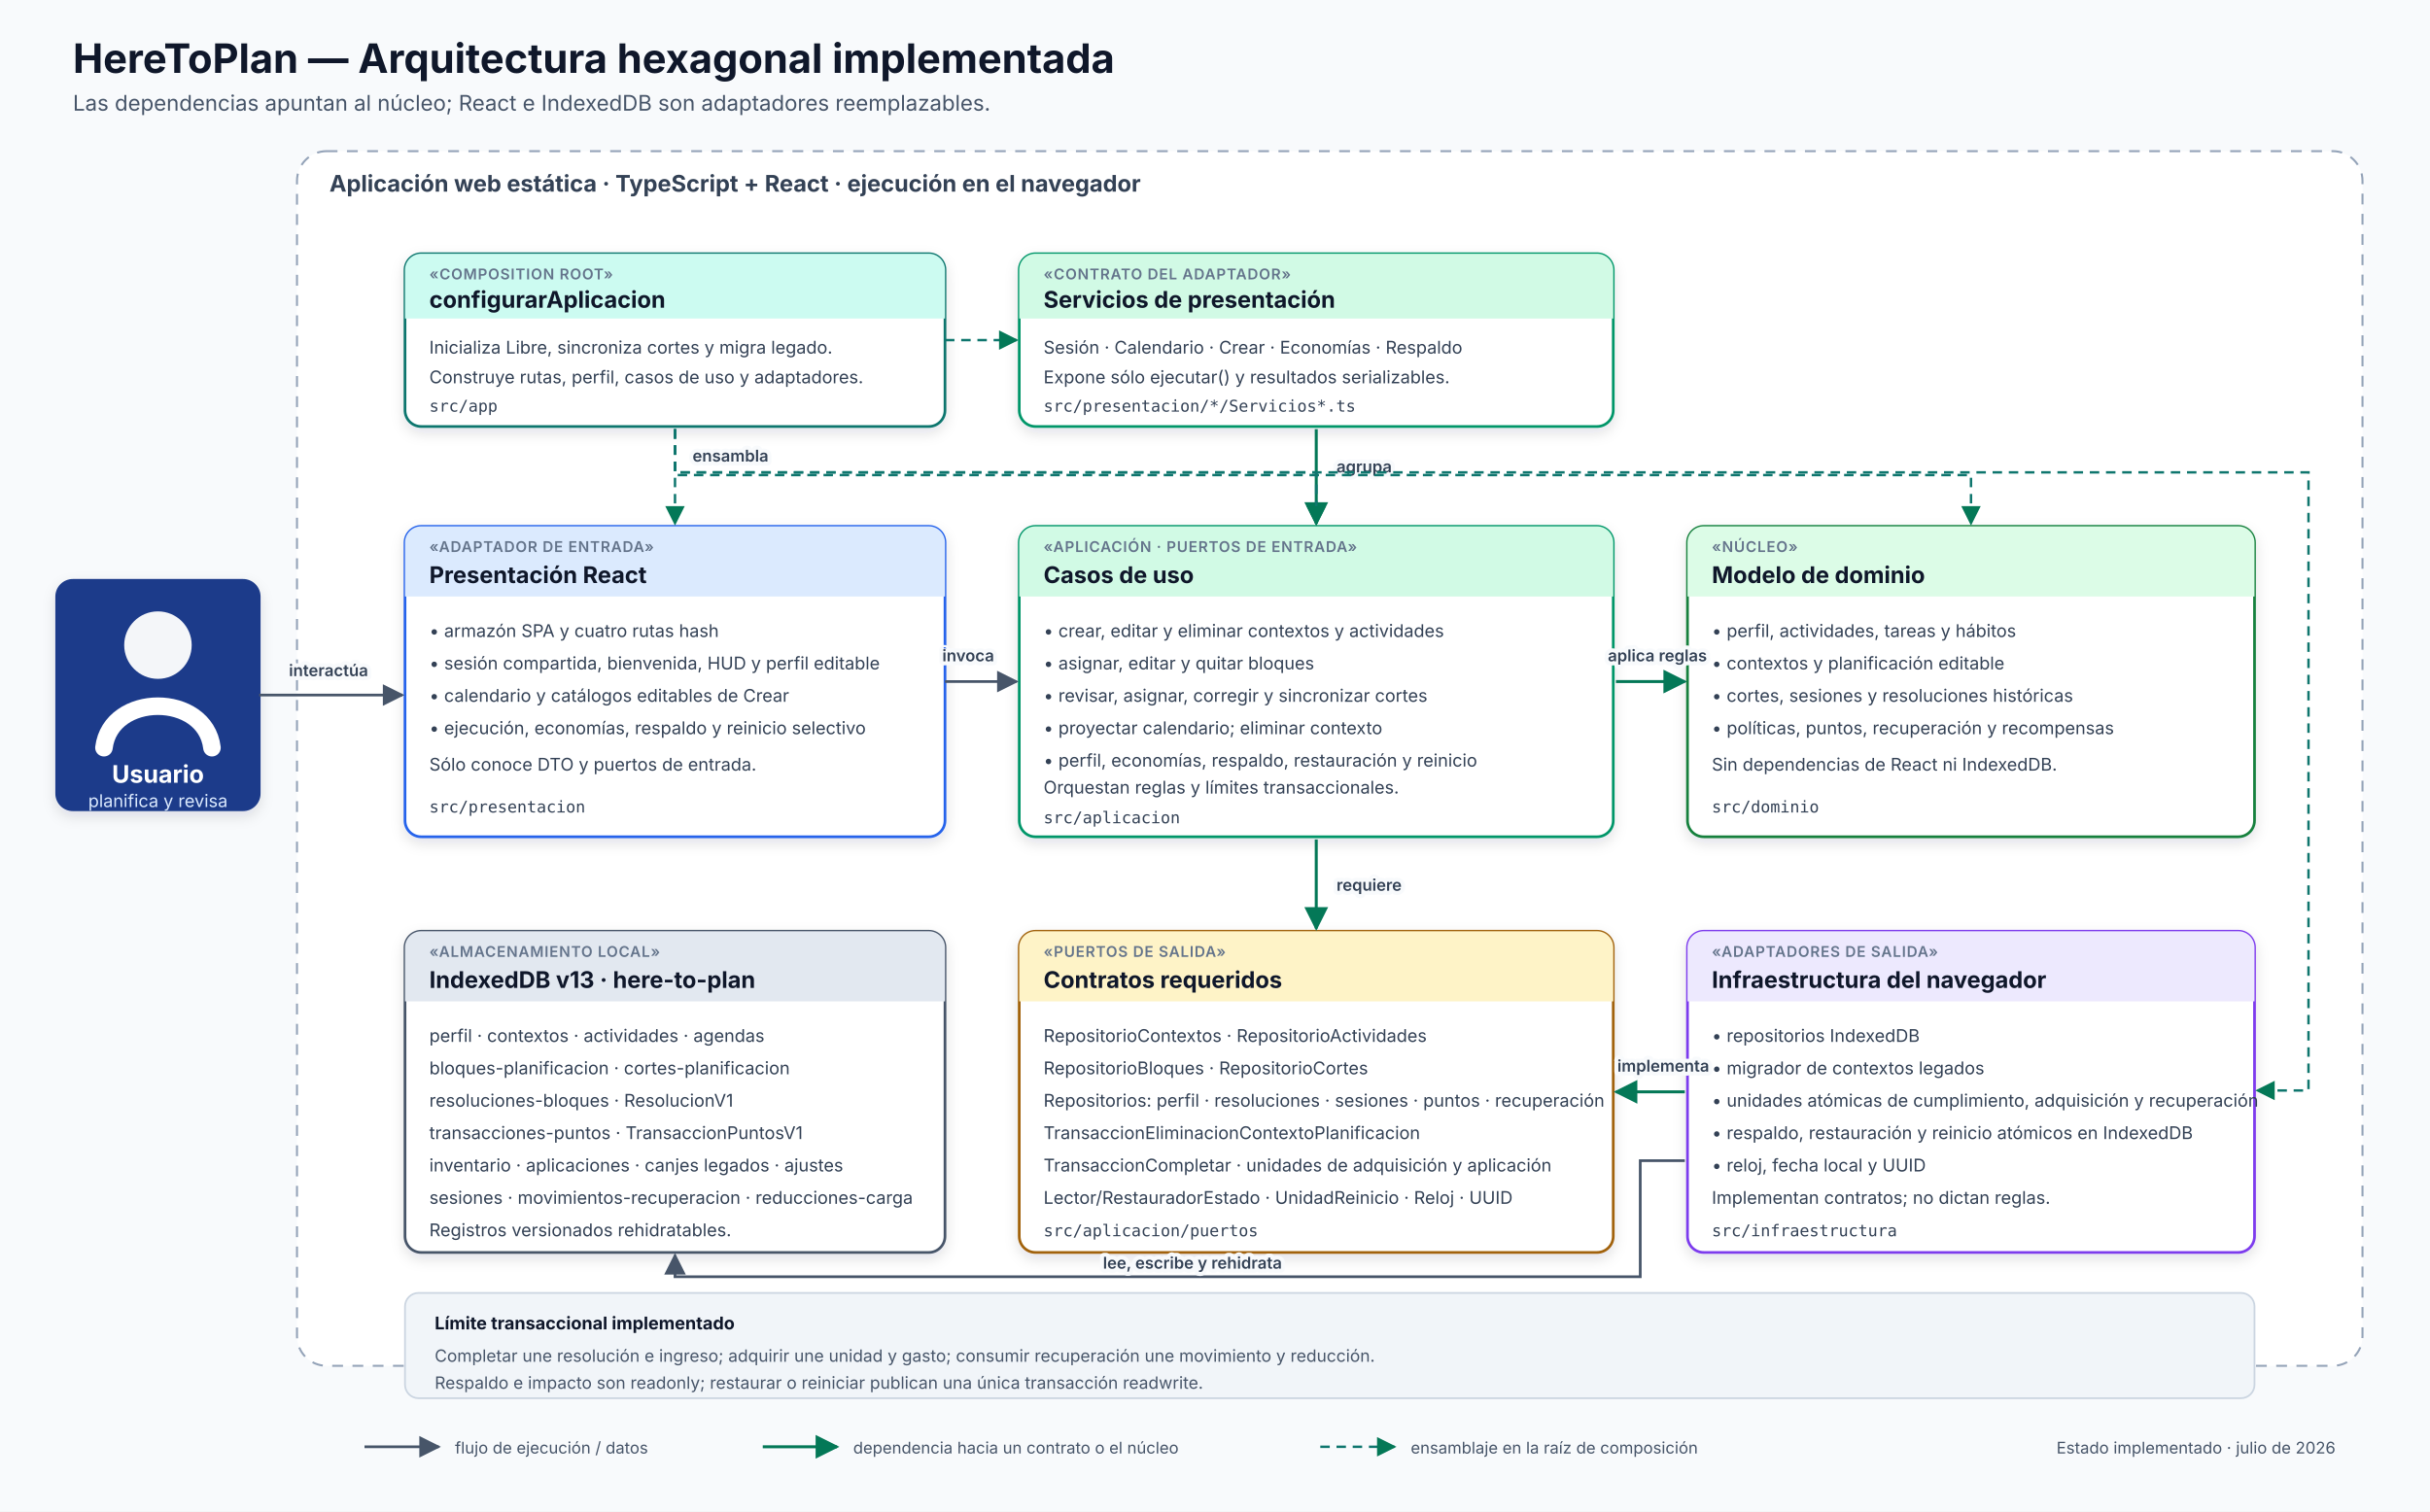
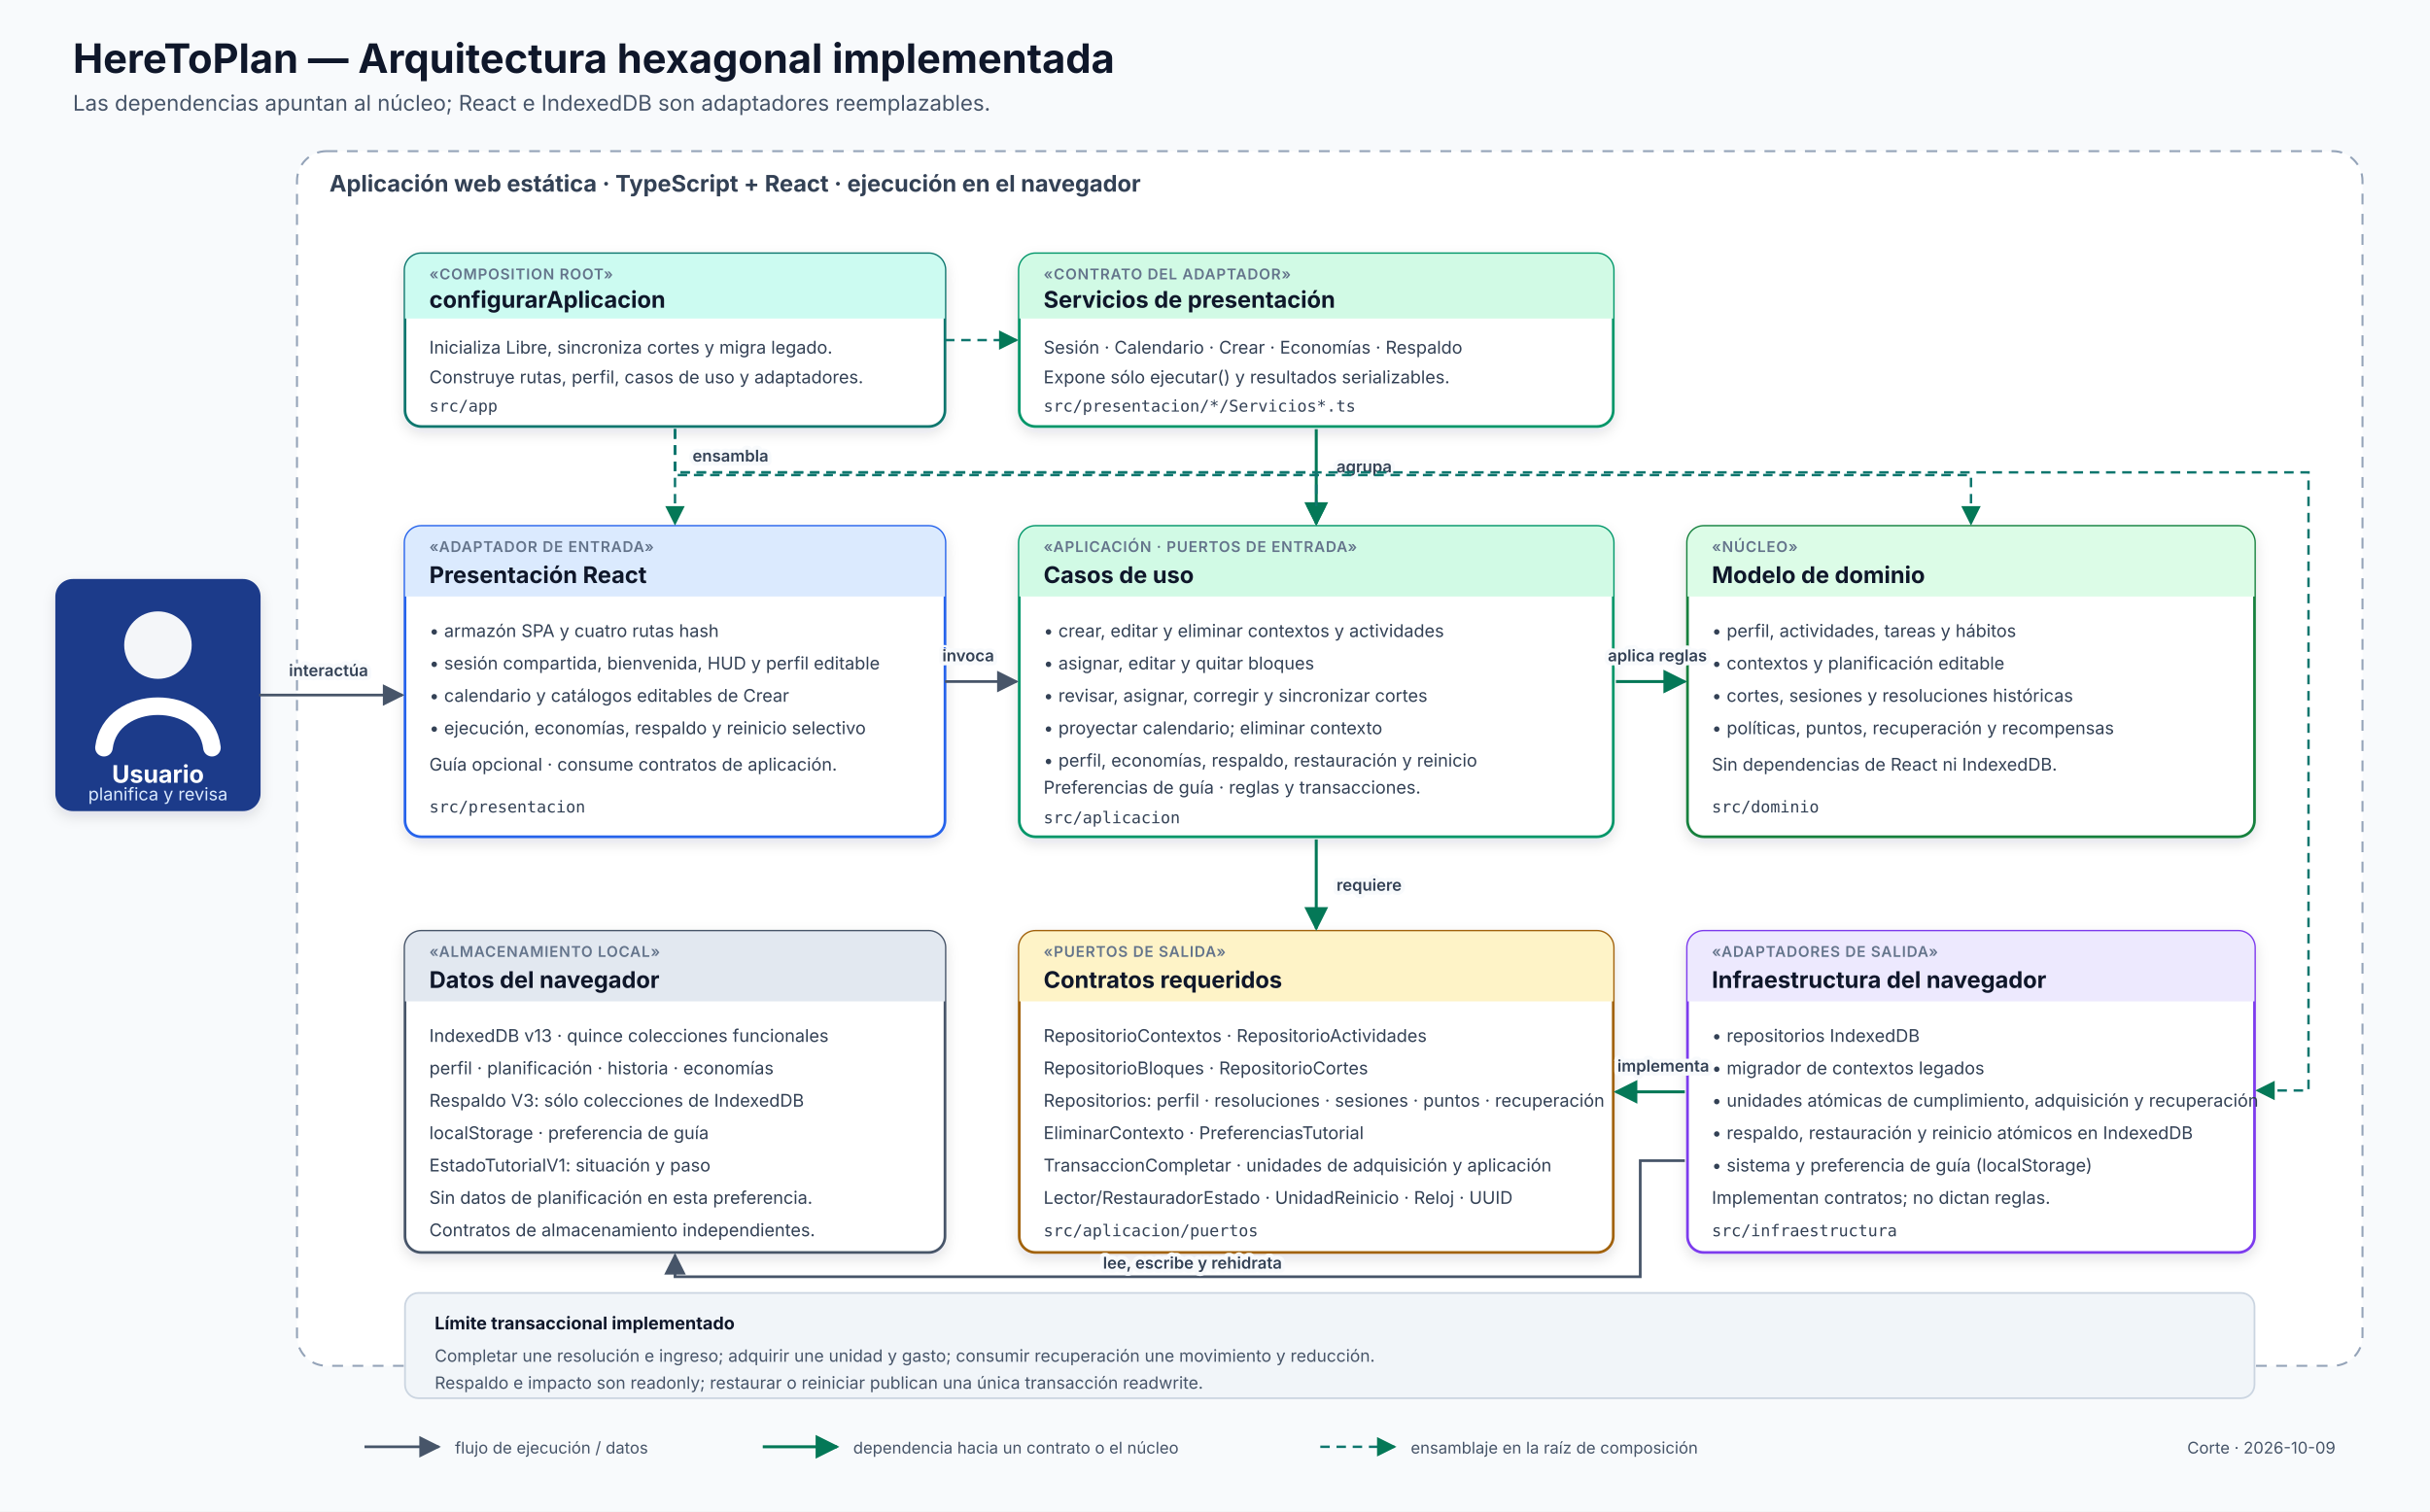
- <svg xmlns="http://www.w3.org/2000/svg" width="1800" height="1120" viewBox="0 0 1800 1120" role="img" aria-labelledby="titulo descripcion">
+ <svg xmlns="http://www.w3.org/2000/svg" width="1800" height="1120" viewBox="0 0 1800 1120" style="max-width:100%;height:auto" role="img" aria-labelledby="titulo descripcion">
  <defs>
    <filter id="sombra" x="-10%" y="-10%" width="120%" height="130%">
      <feDropShadow dx="0" dy="4" stdDeviation="5" flood-color="#0f172a" flood-opacity="0.12" />
    </filter>
    <marker id="flecha" viewBox="0 0 10 10" refX="9" refY="5" markerWidth="8" markerHeight="8" orient="auto-start-reverse">
      <path d="M 0 0 L 10 5 L 0 10 z" fill="#475569" />
    </marker>
    <marker id="flecha-verde" viewBox="0 0 10 10" refX="9" refY="5" markerWidth="8" markerHeight="8" orient="auto-start-reverse">
      <path d="M 0 0 L 10 5 L 0 10 z" fill="#047857" />
    </marker>
    <style>
      .fondo { fill: #f8fafc; }
      .titulo { font: 700 30px Inter, Segoe UI, sans-serif; fill: #0f172a; }
      .subtitulo { font: 400 16px Inter, Segoe UI, sans-serif; fill: #475569; }
      .limite { fill: #ffffff; stroke: #94a3b8; stroke-width: 1.5; stroke-dasharray: 8 7; rx: 22; }
      .limite-titulo { font: 700 17px Inter, Segoe UI, sans-serif; fill: #334155; }
      .componente { fill: #ffffff; stroke-width: 2; rx: 12; filter: url(#sombra); }
      .usuario { fill: #1e3a8a; stroke: #1e3a8a; }
      .presentacion { stroke: #2563eb; }
      .aplicacion { stroke: #059669; }
      .dominio { stroke: #15803d; }
      .puerto { stroke: #a16207; }
      .adaptador { stroke: #7c3aed; }
      .datos { stroke: #475569; }
      .composicion { stroke: #0f766e; }
      .cabecera-presentacion { fill: #dbeafe; }
      .cabecera-aplicacion { fill: #d1fae5; }
      .cabecera-dominio { fill: #dcfce7; }
      .cabecera-puerto { fill: #fef3c7; }
      .cabecera-adaptador { fill: #ede9fe; }
      .cabecera-datos { fill: #e2e8f0; }
      .cabecera-composicion { fill: #ccfbf1; }
      .estereotipo { font: 600 11px Inter, Segoe UI, sans-serif; fill: #64748b; letter-spacing: 0.05em; }
      .nombre { font: 700 17px Inter, Segoe UI, sans-serif; fill: #0f172a; }
      .nombre-claro { font: 700 18px Inter, Segoe UI, sans-serif; fill: #ffffff; }
      .detalle { font: 400 13px Inter, Segoe UI, sans-serif; fill: #334155; }
      .detalle-claro { font: 400 13px Inter, Segoe UI, sans-serif; fill: #dbeafe; }
      .codigo { font: 400 12px ui-monospace, SFMono-Regular, Consolas, monospace; fill: #334155; }
      .flujo { fill: none; stroke: #475569; stroke-width: 2; marker-end: url(#flecha); }
      .dependencia { fill: none; stroke: #047857; stroke-width: 2.2; marker-end: url(#flecha-verde); }
      .configura { fill: none; stroke: #0f766e; stroke-width: 1.8; stroke-dasharray: 7 5; marker-end: url(#flecha-verde); }
      .etiqueta { font: 600 12px Inter, Segoe UI, sans-serif; fill: #334155; paint-order: stroke; stroke: #f8fafc; stroke-width: 6px; stroke-linejoin: round; }
      .nota { fill: #f1f5f9; stroke: #cbd5e1; stroke-width: 1.3; rx: 10; }
      .nota-titulo { font: 700 13px Inter, Segoe UI, sans-serif; fill: #0f172a; }
      .nota-texto { font: 400 12.5px Inter, Segoe UI, sans-serif; fill: #475569; }
      .leyenda { font: 400 12px Inter, Segoe UI, sans-serif; fill: #475569; }
    </style>
  </defs>
  <rect class="fondo" width="1800" height="1120" />
  <text class="titulo" x="54" y="54">HereToPlan — Arquitectura hexagonal implementada</text>
  <text class="subtitulo" x="54" y="82">Las dependencias apuntan al núcleo; React e IndexedDB son adaptadores reemplazables.</text>
  <rect class="limite" x="220" y="112" width="1530" height="900" />
  <text class="limite-titulo" x="244" y="142">Aplicación web estática · TypeScript + React · ejecución en el navegador</text>
  <g transform="translate(42 430)">
    <rect class="componente usuario" width="150" height="170" rx="18" />
    <circle cx="75" cy="48" r="25" fill="#ffffff" opacity="0.95" />
    <path d="M35 124 C40 83 110 83 115 124" fill="none" stroke="#ffffff" stroke-width="13" stroke-linecap="round" />
    <text class="nombre-claro" x="75" y="150" text-anchor="middle">Usuario</text>
-     <text class="detalle-claro" x="75" y="168" text-anchor="middle">planifica y revisa</text>
+     <text class="detalle-claro" x="75" y="163" text-anchor="middle">planifica y revisa</text>
  </g>
  <g transform="translate(300 188)">
    <rect class="componente composicion" width="400" height="128" />
    <path class="cabecera-composicion" d="M12 0 H388 A12 12 0 0 1 400 12 V48 H0 V12 A12 12 0 0 1 12 0" />
    <text class="estereotipo" x="18" y="19">«COMPOSITION ROOT»</text>
    <text class="nombre" x="18" y="40">configurarAplicacion</text>
    <text class="detalle" x="18" y="74">Inicializa Libre, sincroniza cortes y migra legado.</text>
    <text class="detalle" x="18" y="96">Construye rutas, perfil, casos de uso y adaptadores.</text>
    <text class="codigo" x="18" y="117">src/app</text>
  </g>
  <g transform="translate(300 390)">
    <rect class="componente presentacion" width="400" height="230" />
    <path class="cabecera-presentacion" d="M12 0 H388 A12 12 0 0 1 400 12 V52 H0 V12 A12 12 0 0 1 12 0" />
    <text class="estereotipo" x="18" y="19">«ADAPTADOR DE ENTRADA»</text>
    <text class="nombre" x="18" y="42">Presentación React</text>
    <text class="detalle" x="18" y="82">• armazón SPA y cuatro rutas hash</text>
    <text class="detalle" x="18" y="106">• sesión compartida, bienvenida, HUD y perfil editable</text>
    <text class="detalle" x="18" y="130">• calendario y catálogos editables de Crear</text>
    <text class="detalle" x="18" y="154">• ejecución, economías, respaldo y reinicio selectivo</text>
-     <text class="detalle" x="18" y="181">Sólo conoce DTO y puertos de entrada.</text>
+     <text class="detalle" x="18" y="181">Guía opcional · consume contratos de aplicación.</text>
    <text class="codigo" x="18" y="212">src/presentacion</text>
  </g>
  <g transform="translate(755 188)">
    <rect class="componente aplicacion" width="440" height="128" />
    <path class="cabecera-aplicacion" d="M12 0 H428 A12 12 0 0 1 440 12 V48 H0 V12 A12 12 0 0 1 12 0" />
    <text class="estereotipo" x="18" y="19">«CONTRATO DEL ADAPTADOR»</text>
    <text class="nombre" x="18" y="40">Servicios de presentación</text>
    <text class="detalle" x="18" y="74">Sesión · Calendario · Crear · Economías · Respaldo</text>
    <text class="detalle" x="18" y="96">Expone sólo ejecutar() y resultados serializables.</text>
    <text class="codigo" x="18" y="117">src/presentacion/*/Servicios*.ts</text>
  </g>
  <g transform="translate(755 390)">
    <rect class="componente aplicacion" width="440" height="230" />
    <path class="cabecera-aplicacion" d="M12 0 H428 A12 12 0 0 1 440 12 V52 H0 V12 A12 12 0 0 1 12 0" />
    <text class="estereotipo" x="18" y="19">«APLICACIÓN · PUERTOS DE ENTRADA»</text>
    <text class="nombre" x="18" y="42">Casos de uso</text>
    <text class="detalle" x="18" y="82">• crear, editar y eliminar contextos y actividades</text>
    <text class="detalle" x="18" y="106">• asignar, editar y quitar bloques</text>
    <text class="detalle" x="18" y="130">• revisar, asignar, corregir y sincronizar cortes</text>
    <text class="detalle" x="18" y="154">• proyectar calendario; eliminar contexto</text>
    <text class="detalle" x="18" y="178">• perfil, economías, respaldo, restauración y reinicio</text>
-     <text class="detalle" x="18" y="198">Orquestan reglas y límites transaccionales.</text>
+     <text class="detalle" x="18" y="198">Preferencias de guía · reglas y transacciones.</text>
    <text class="codigo" x="18" y="220">src/aplicacion</text>
  </g>
  <g transform="translate(1250 390)">
    <rect class="componente dominio" width="420" height="230" />
    <path class="cabecera-dominio" d="M12 0 H408 A12 12 0 0 1 420 12 V52 H0 V12 A12 12 0 0 1 12 0" />
    <text class="estereotipo" x="18" y="19">«NÚCLEO»</text>
    <text class="nombre" x="18" y="42">Modelo de dominio</text>
    <text class="detalle" x="18" y="82">• perfil, actividades, tareas y hábitos</text>
    <text class="detalle" x="18" y="106">• contextos y planificación editable</text>
    <text class="detalle" x="18" y="130">• cortes, sesiones y resoluciones históricas</text>
    <text class="detalle" x="18" y="154">• políticas, puntos, recuperación y recompensas</text>
    <text class="detalle" x="18" y="181">Sin dependencias de React ni IndexedDB.</text>
    <text class="codigo" x="18" y="212">src/dominio</text>
  </g>
  <g transform="translate(755 690)">
    <rect class="componente puerto" width="440" height="238" />
    <path class="cabecera-puerto" d="M12 0 H428 A12 12 0 0 1 440 12 V52 H0 V12 A12 12 0 0 1 12 0" />
    <text class="estereotipo" x="18" y="19">«PUERTOS DE SALIDA»</text>
    <text class="nombre" x="18" y="42">Contratos requeridos</text>
    <text class="detalle" x="18" y="82">RepositorioContextos · RepositorioActividades</text>
    <text class="detalle" x="18" y="106">RepositorioBloques · RepositorioCortes</text>
    <text class="detalle" x="18" y="130">Repositorios: perfil · resoluciones · sesiones · puntos · recuperación</text>
-     <text class="detalle" x="18" y="154">TransaccionEliminacionContextoPlanificacion</text>
+     <text class="detalle" x="18" y="154">EliminarContexto · PreferenciasTutorial</text>
    <text class="detalle" x="18" y="178">TransaccionCompletar · unidades de adquisición y aplicación</text>
    <text class="detalle" x="18" y="202">Lector/RestauradorEstado · UnidadReinicio · Reloj · UUID</text>
    <text class="codigo" x="18" y="226">src/aplicacion/puertos</text>
  </g>
  <g transform="translate(1250 690)">
    <rect class="componente adaptador" width="420" height="238" />
    <path class="cabecera-adaptador" d="M12 0 H408 A12 12 0 0 1 420 12 V52 H0 V12 A12 12 0 0 1 12 0" />
    <text class="estereotipo" x="18" y="19">«ADAPTADORES DE SALIDA»</text>
    <text class="nombre" x="18" y="42">Infraestructura del navegador</text>
    <text class="detalle" x="18" y="82">• repositorios IndexedDB</text>
    <text class="detalle" x="18" y="106">• migrador de contextos legados</text>
    <text class="detalle" x="18" y="130">• unidades atómicas de cumplimiento, adquisición y recuperación</text>
    <text class="detalle" x="18" y="154">• respaldo, restauración y reinicio atómicos en IndexedDB</text>
-     <text class="detalle" x="18" y="178">• reloj, fecha local y UUID</text>
+     <text class="detalle" x="18" y="178">• sistema y preferencia de guía (localStorage)</text>
    <text class="detalle" x="18" y="202">Implementan contratos; no dictan reglas.</text>
    <text class="codigo" x="18" y="226">src/infraestructura</text>
  </g>
  <g transform="translate(300 690)">
    <rect class="componente datos" width="400" height="238" />
    <path class="cabecera-datos" d="M12 0 H388 A12 12 0 0 1 400 12 V52 H0 V12 A12 12 0 0 1 12 0" />
    <text class="estereotipo" x="18" y="19">«ALMACENAMIENTO LOCAL»</text>
-     <text class="nombre" x="18" y="42">IndexedDB v13 · here-to-plan</text>
-     <text class="detalle" x="18" y="82">perfil · contextos · actividades · agendas</text>
-     <text class="detalle" x="18" y="106">bloques-planificacion · cortes-planificacion</text>
-     <text class="detalle" x="18" y="130">resoluciones-bloques · ResolucionV1</text>
-     <text class="detalle" x="18" y="154">transacciones-puntos · TransaccionPuntosV1</text>
-     <text class="detalle" x="18" y="178">inventario · aplicaciones · canjes legados · ajustes</text>
-     <text class="detalle" x="18" y="202">sesiones · movimientos-recuperacion · reducciones-carga</text>
-     <text class="detalle" x="18" y="226">Registros versionados rehidratables.</text>
+     <text class="nombre" x="18" y="42">Datos del navegador</text>
+     <text class="detalle" x="18" y="82">IndexedDB v13 · quince colecciones funcionales</text>
+     <text class="detalle" x="18" y="106">perfil · planificación · historia · economías</text>
+     <text class="detalle" x="18" y="130">Respaldo V3: sólo colecciones de IndexedDB</text>
+     <text class="detalle" x="18" y="154">localStorage · preferencia de guía</text>
+     <text class="detalle" x="18" y="178">EstadoTutorialV1: situación y paso</text>
+     <text class="detalle" x="18" y="202">Sin datos de planificación en esta preferencia.</text>
+     <text class="detalle" x="18" y="226">Contratos de almacenamiento independientes.</text>
  </g>
  <path class="flujo" d="M192 515 H298" />
  <text class="etiqueta" x="214" y="501">interactúa</text>
  <path class="flujo" d="M700 505 H753" />
  <text class="etiqueta" x="698" y="490">invoca</text>
  <path class="dependencia" d="M975 318 V388" />
  <text class="etiqueta" x="990" y="350">agrupa</text>
  <path class="dependencia" d="M1197 505 H1248" />
  <text class="etiqueta" x="1191" y="490">aplica reglas</text>
  <path class="dependencia" d="M975 622 V688" />
  <text class="etiqueta" x="990" y="660">requiere</text>
  <path class="dependencia" d="M1248 809 H1197" />
  <text class="etiqueta" x="1198" y="794">implementa</text>
  <path class="flujo" d="M1248 860 H1215 V946 H500 V930" />
  <text class="etiqueta" x="817" y="940">lee, escribe y rehidrata</text>
  <path class="configura" d="M500 318 V388" />
  <path class="configura" d="M700 252 H753" />
  <path class="configura" d="M500 318 V350 H975 V388" />
  <path class="configura" d="M500 318 V352 H1460 V388" />
  <path class="configura" d="M500 318 V350 H1710 V808 H1672" />
  <text class="etiqueta" x="513" y="342">ensambla</text>
  <rect class="nota" x="300" y="958" width="1370" height="78" />
  <text class="nota-titulo" x="322" y="985">Límite transaccional implementado</text>
  <text class="nota-texto" x="322" y="1009">Completar une resolución e ingreso; adquirir une unidad y gasto; consumir recuperación une movimiento y reducción.</text>
  <text class="nota-texto" x="322" y="1029">Respaldo e impacto son readonly; restaurar o reiniciar publican una única transacción readwrite.</text>
  <line x1="270" y1="1072" x2="325" y2="1072" class="flujo" />
  <text class="leyenda" x="337" y="1077">flujo de ejecución / datos</text>
  <line x1="565" y1="1072" x2="620" y2="1072" class="dependencia" />
  <text class="leyenda" x="632" y="1077">dependencia hacia un contrato o el núcleo</text>
  <line x1="978" y1="1072" x2="1033" y2="1072" class="configura" />
  <text class="leyenda" x="1045" y="1077">ensamblaje en la raíz de composición</text>
-   <text class="leyenda" x="1730" y="1077" text-anchor="end">Estado implementado · julio de 2026</text>
+   <text class="leyenda" x="1730" y="1077" text-anchor="end">Corte · 2026-10-09</text>
</svg>
